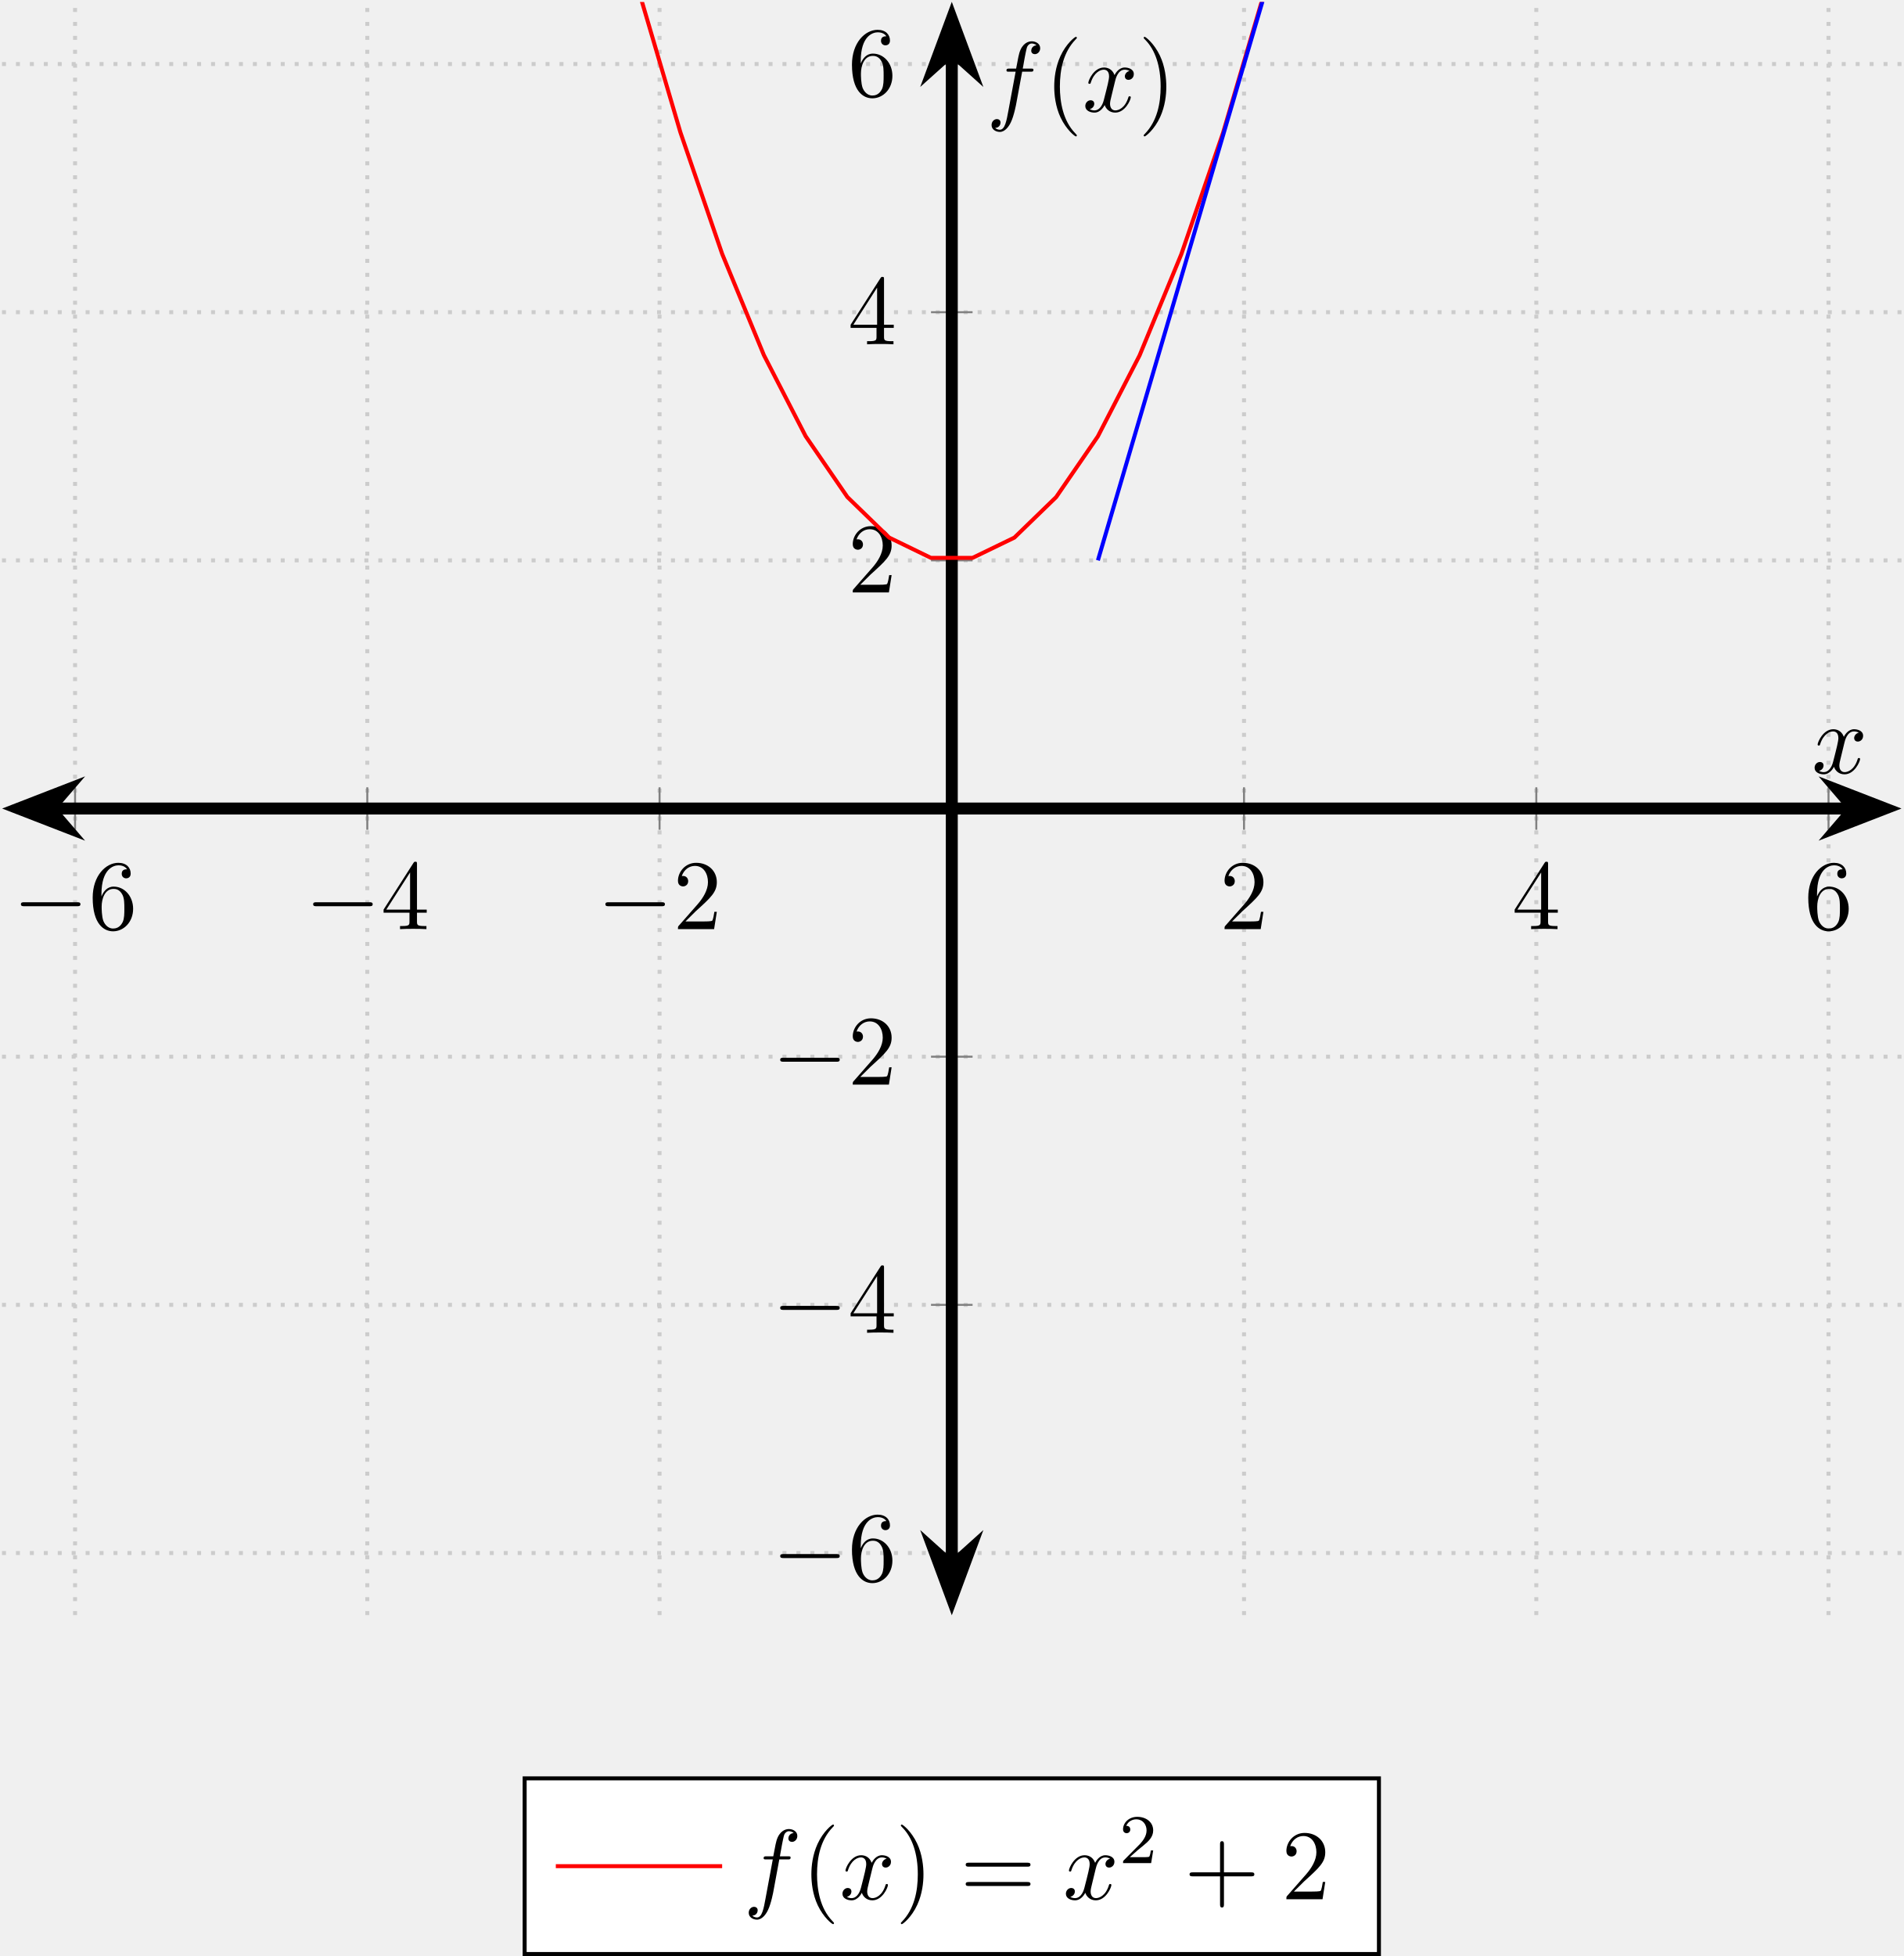
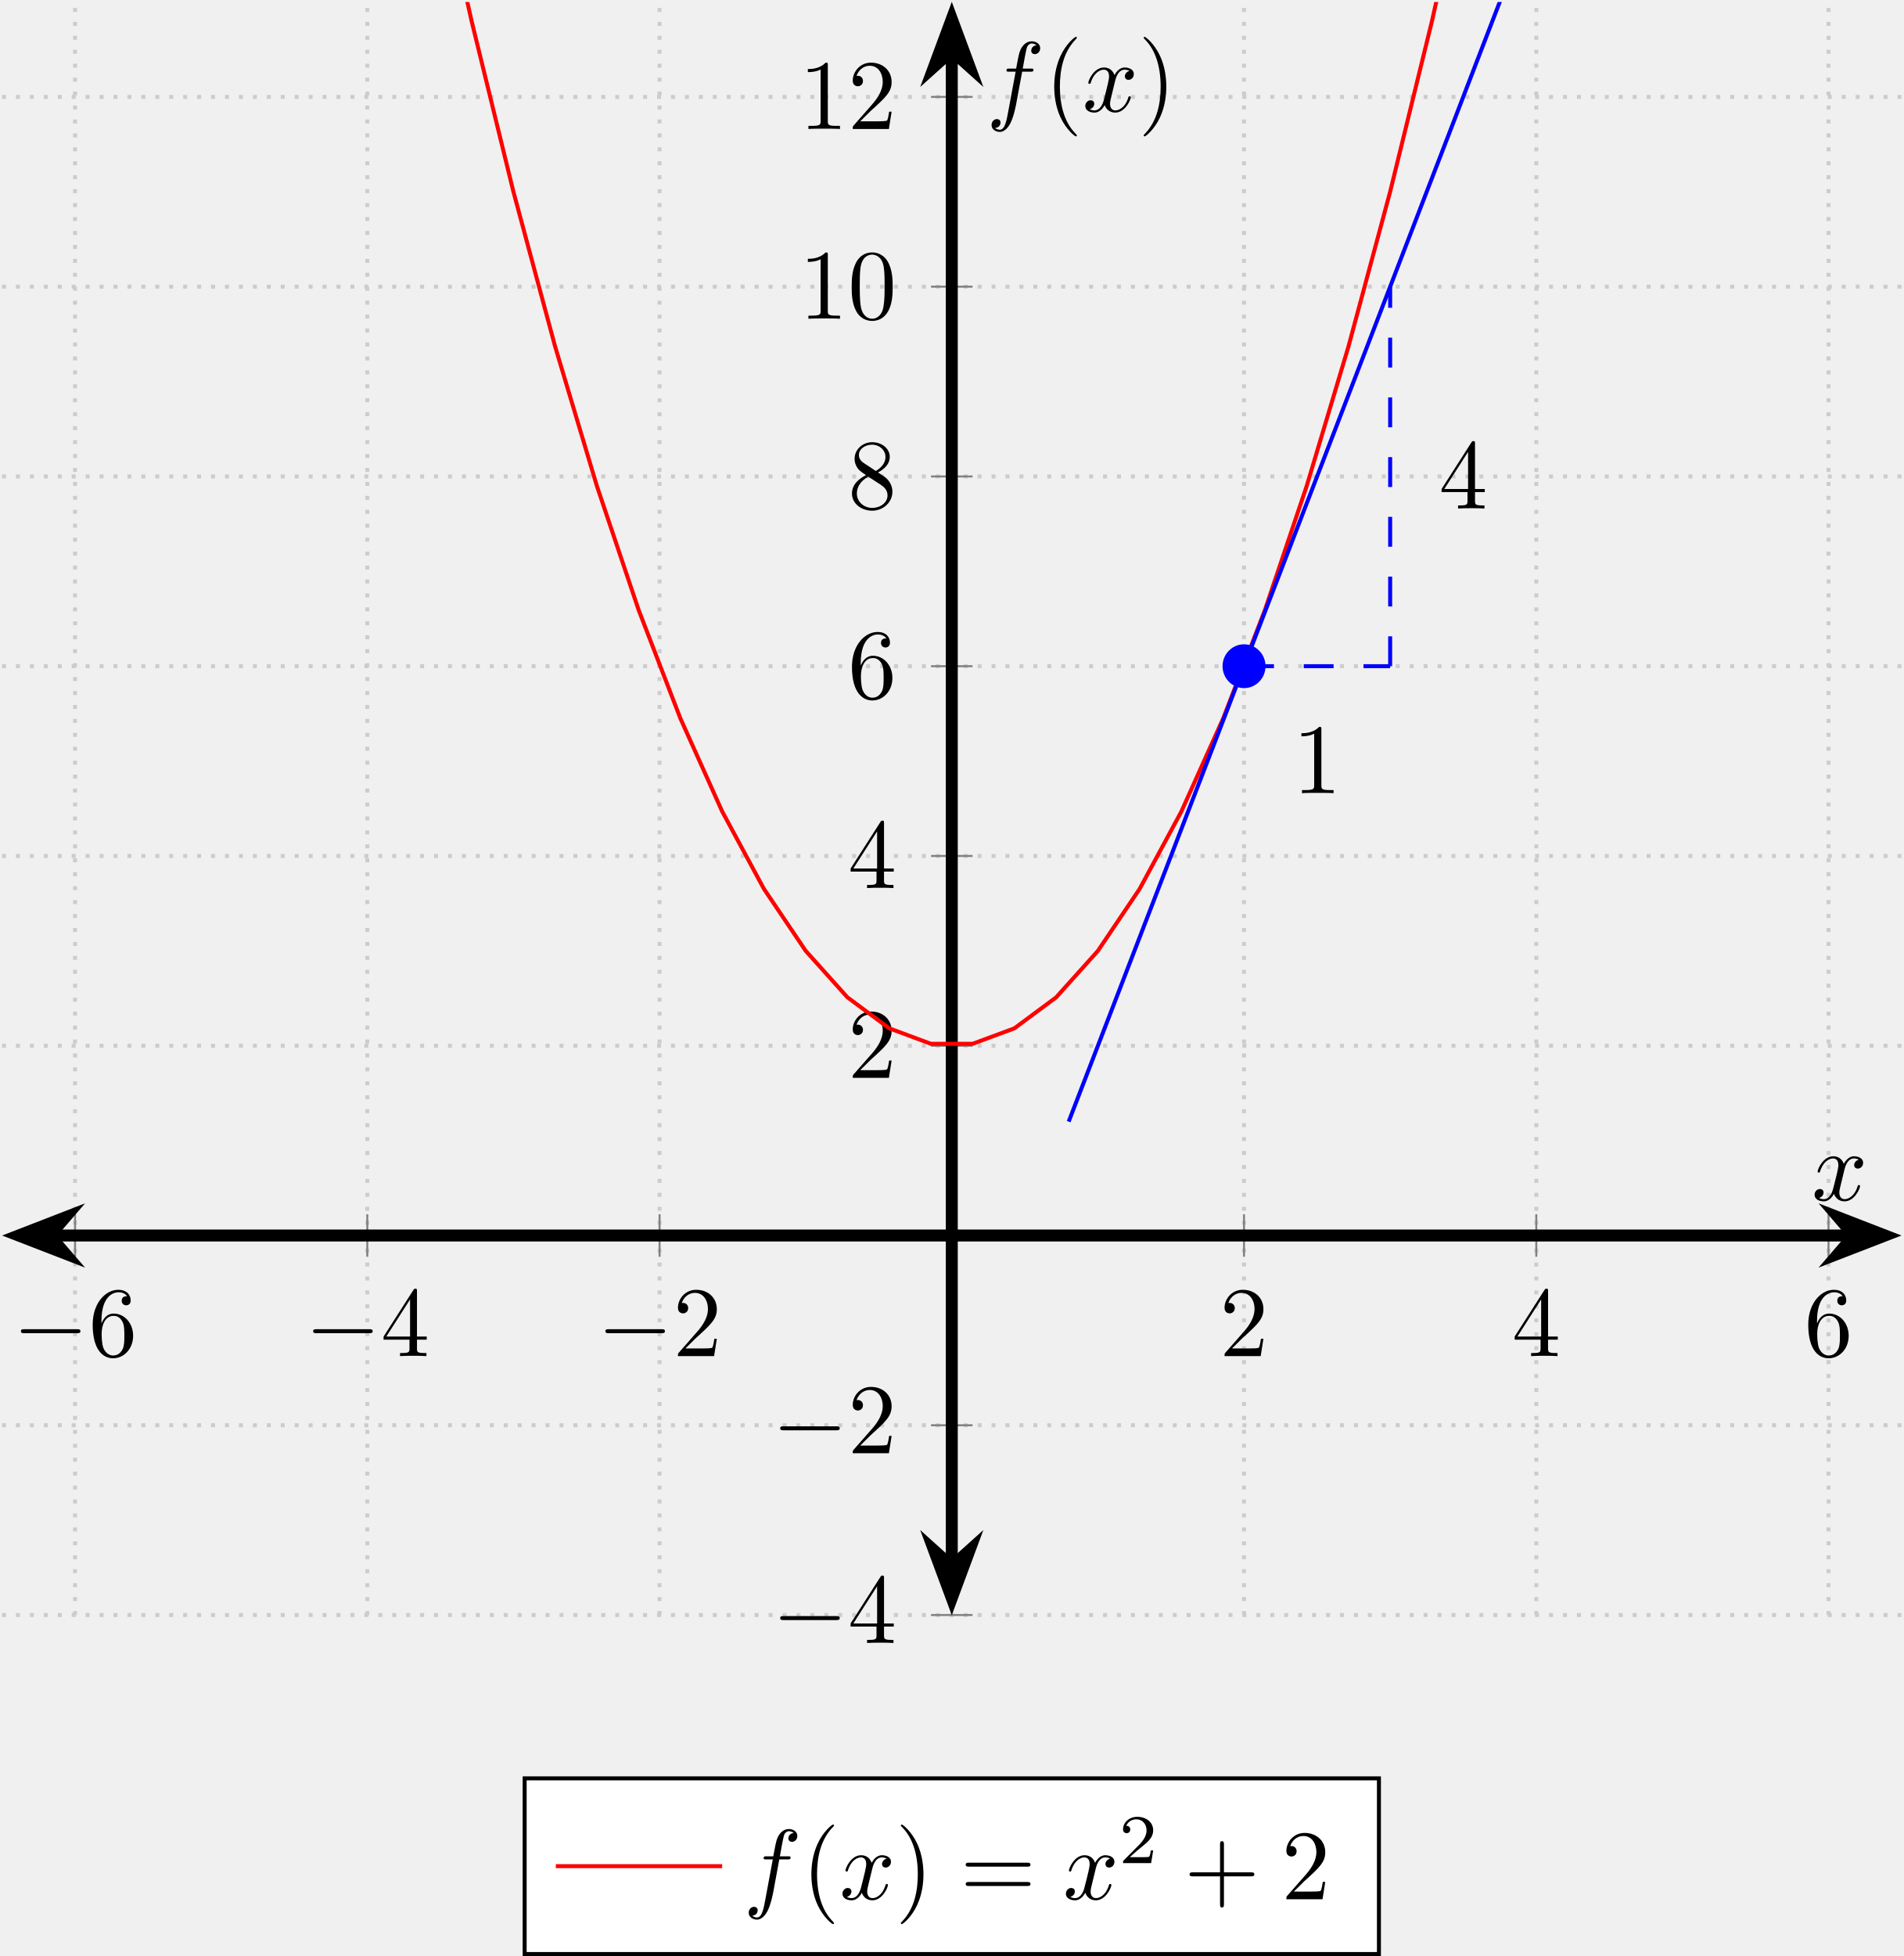
- <svg xmlns="http://www.w3.org/2000/svg" xmlns:xlink="http://www.w3.org/1999/xlink" version="1.1" width="220.305pt" height="226.328pt" viewBox="-69.727 -71.543 220.305 226.328">
+ <svg xmlns="http://www.w3.org/2000/svg" xmlns:xlink="http://www.w3.org/1999/xlink" version="1.1" width="220.305pt" height="226.329pt" viewBox="-69.727 -71.543 220.305 226.329">
  <defs>
    <clipPath id="clip1">
-       <path d="M-69.496 115.336H150.348V-71.312H-69.496Z" />
+       <path d="M-69.496 115.332H150.348V-71.312H-69.496Z" />
    </clipPath>
    <path id="g3-50" d="M3.522-1.269H3.285C3.264-1.116 3.194-.704 3.103-.635C3.048-.593 2.511-.593 2.413-.593H1.13C1.862-1.241 2.106-1.437 2.525-1.764C3.041-2.176 3.522-2.608 3.522-3.271C3.522-4.115 2.783-4.631 1.89-4.631C1.025-4.631 .439-4.024 .439-3.382C.439-3.027 .739-2.992 .809-2.992C.976-2.992 1.179-3.11 1.179-3.361C1.179-3.487 1.13-3.731 .767-3.731C.983-4.226 1.458-4.38 1.785-4.38C2.483-4.38 2.845-3.836 2.845-3.271C2.845-2.664 2.413-2.183 2.19-1.932L.509-.272C.439-.209 .439-.195 .439 0H3.313L3.522-1.269Z" />
    <path id="g1-102" d="M3.656-3.985H4.513C4.712-3.985 4.812-3.985 4.812-4.184C4.812-4.294 4.712-4.294 4.543-4.294H3.716L3.925-5.43C3.965-5.639 4.105-6.346 4.164-6.466C4.254-6.655 4.423-6.804 4.633-6.804C4.672-6.804 4.932-6.804 5.121-6.625C4.682-6.585 4.583-6.237 4.583-6.087C4.583-5.858 4.762-5.738 4.951-5.738C5.21-5.738 5.499-5.958 5.499-6.336C5.499-6.795 5.041-7.024 4.633-7.024C4.294-7.024 3.666-6.844 3.367-5.858C3.308-5.649 3.278-5.549 3.039-4.294H2.351C2.162-4.294 2.052-4.294 2.052-4.105C2.052-3.985 2.142-3.985 2.331-3.985H2.989L2.242-.05C2.062 .917 1.893 1.823 1.375 1.823C1.335 1.823 1.086 1.823 .897 1.644C1.355 1.614 1.445 1.255 1.445 1.106C1.445 .877 1.265 .757 1.076 .757C.817 .757 .528 .976 .528 1.355C.528 1.803 .966 2.042 1.375 2.042C1.923 2.042 2.321 1.455 2.501 1.076C2.819 .448 3.049-.757 3.059-.827L3.656-3.985Z" />
    <path id="g1-120" d="M3.328-3.009C3.387-3.268 3.616-4.184 4.314-4.184C4.364-4.184 4.603-4.184 4.812-4.055C4.533-4.005 4.334-3.756 4.334-3.517C4.334-3.357 4.443-3.168 4.712-3.168C4.932-3.168 5.25-3.347 5.25-3.746C5.25-4.264 4.663-4.403 4.324-4.403C3.746-4.403 3.397-3.875 3.278-3.646C3.029-4.304 2.491-4.403 2.202-4.403C1.166-4.403 .598-3.118 .598-2.869C.598-2.77 .697-2.77 .717-2.77C.797-2.77 .827-2.79 .847-2.879C1.186-3.935 1.843-4.184 2.182-4.184C2.371-4.184 2.72-4.095 2.72-3.517C2.72-3.208 2.55-2.54 2.182-1.146C2.022-.528 1.674-.11 1.235-.11C1.176-.11 .946-.11 .737-.239C.986-.289 1.205-.498 1.205-.777C1.205-1.046 .986-1.126 .837-1.126C.538-1.126 .289-.867 .289-.548C.289-.09 .787 .11 1.225 .11C1.883 .11 2.242-.588 2.271-.648C2.391-.279 2.75 .11 3.347 .11C4.374 .11 4.941-1.176 4.941-1.425C4.941-1.524 4.852-1.524 4.822-1.524C4.732-1.524 4.712-1.484 4.692-1.415C4.364-.349 3.686-.11 3.367-.11C2.979-.11 2.819-.428 2.819-.767C2.819-.986 2.879-1.205 2.989-1.644L3.328-3.009Z" />
    <path id="g2-40" d="M3.298 2.391C3.298 2.361 3.298 2.341 3.128 2.172C1.883 .917 1.564-.966 1.564-2.491C1.564-4.224 1.943-5.958 3.168-7.203C3.298-7.323 3.298-7.342 3.298-7.372C3.298-7.442 3.258-7.472 3.198-7.472C3.098-7.472 2.202-6.795 1.614-5.529C1.106-4.433 .986-3.328 .986-2.491C.986-1.714 1.096-.508 1.644 .618C2.242 1.843 3.098 2.491 3.198 2.491C3.258 2.491 3.298 2.461 3.298 2.391Z" />
    <path id="g2-41" d="M2.879-2.491C2.879-3.268 2.77-4.473 2.222-5.599C1.624-6.824 .767-7.472 .667-7.472C.608-7.472 .568-7.432 .568-7.372C.568-7.342 .568-7.323 .757-7.143C1.733-6.157 2.301-4.573 2.301-2.491C2.301-.787 1.933 .966 .697 2.222C.568 2.341 .568 2.361 .568 2.391C.568 2.451 .608 2.491 .667 2.491C.767 2.491 1.664 1.813 2.252 .548C2.76-.548 2.879-1.654 2.879-2.491Z" />
    <path id="g2-43" d="M4.075-2.291H6.854C6.994-2.291 7.183-2.291 7.183-2.491S6.994-2.69 6.854-2.69H4.075V-5.479C4.075-5.619 4.075-5.808 3.875-5.808S3.676-5.619 3.676-5.479V-2.69H.887C.747-2.69 .558-2.69 .558-2.491S.747-2.291 .887-2.291H3.676V.498C3.676 .638 3.676 .827 3.875 .827S4.075 .638 4.075 .498V-2.291Z" />
+     <path id="g2-48" d="M4.583-3.188C4.583-3.985 4.533-4.782 4.184-5.519C3.726-6.476 2.909-6.635 2.491-6.635C1.893-6.635 1.166-6.376 .757-5.45C.438-4.762 .389-3.985 .389-3.188C.389-2.441 .428-1.544 .837-.787C1.265 .02 1.993 .219 2.481 .219C3.019 .219 3.776 .01 4.214-.936C4.533-1.624 4.583-2.401 4.583-3.188ZM2.481 0C2.092 0 1.504-.249 1.325-1.205C1.215-1.803 1.215-2.72 1.215-3.308C1.215-3.945 1.215-4.603 1.295-5.141C1.484-6.326 2.232-6.416 2.481-6.416C2.809-6.416 3.467-6.237 3.656-5.25C3.756-4.692 3.756-3.935 3.756-3.308C3.756-2.56 3.756-1.883 3.646-1.245C3.497-.299 2.929 0 2.481 0Z" />
+     <path id="g2-49" d="M2.929-6.376C2.929-6.615 2.929-6.635 2.7-6.635C2.082-5.998 1.205-5.998 .887-5.998V-5.689C1.086-5.689 1.674-5.689 2.192-5.948V-.787C2.192-.428 2.162-.309 1.265-.309H.946V0C1.295-.03 2.162-.03 2.56-.03S3.826-.03 4.174 0V-.309H3.856C2.959-.309 2.929-.418 2.929-.787V-6.376Z" />
    <path id="g2-50" d="M1.265-.767L2.321-1.793C3.875-3.168 4.473-3.706 4.473-4.702C4.473-5.838 3.577-6.635 2.361-6.635C1.235-6.635 .498-5.719 .498-4.832C.498-4.274 .996-4.274 1.026-4.274C1.196-4.274 1.544-4.394 1.544-4.802C1.544-5.061 1.365-5.32 1.016-5.32C.936-5.32 .917-5.32 .887-5.31C1.116-5.958 1.654-6.326 2.232-6.326C3.138-6.326 3.567-5.519 3.567-4.702C3.567-3.905 3.068-3.118 2.521-2.501L.608-.369C.498-.259 .498-.239 .498 0H4.194L4.473-1.733H4.224C4.174-1.435 4.105-.996 4.005-.847C3.935-.767 3.278-.767 3.059-.767H1.265Z" />
    <path id="g2-52" d="M2.929-1.644V-.777C2.929-.418 2.909-.309 2.172-.309H1.963V0C2.371-.03 2.889-.03 3.308-.03S4.254-.03 4.663 0V-.309H4.453C3.716-.309 3.696-.418 3.696-.777V-1.644H4.692V-1.953H3.696V-6.486C3.696-6.685 3.696-6.745 3.537-6.745C3.447-6.745 3.417-6.745 3.337-6.625L.279-1.953V-1.644H2.929ZM2.989-1.953H.558L2.989-5.669V-1.953Z" />
    <path id="g2-54" d="M1.315-3.268V-3.507C1.315-6.027 2.55-6.386 3.059-6.386C3.298-6.386 3.716-6.326 3.935-5.988C3.786-5.988 3.387-5.988 3.387-5.539C3.387-5.23 3.626-5.081 3.846-5.081C4.005-5.081 4.304-5.171 4.304-5.559C4.304-6.157 3.866-6.635 3.039-6.635C1.763-6.635 .418-5.35 .418-3.148C.418-.488 1.574 .219 2.501 .219C3.606 .219 4.553-.717 4.553-2.032C4.553-3.298 3.666-4.254 2.56-4.254C1.883-4.254 1.514-3.746 1.315-3.268ZM2.501-.06C1.873-.06 1.574-.658 1.514-.807C1.335-1.275 1.335-2.072 1.335-2.252C1.335-3.029 1.654-4.025 2.55-4.025C2.71-4.025 3.168-4.025 3.477-3.407C3.656-3.039 3.656-2.531 3.656-2.042C3.656-1.564 3.656-1.066 3.487-.707C3.188-.11 2.73-.06 2.501-.06Z" />
+     <path id="g2-56" d="M1.624-4.553C1.166-4.852 1.126-5.191 1.126-5.36C1.126-5.968 1.773-6.386 2.481-6.386C3.208-6.386 3.846-5.868 3.846-5.151C3.846-4.583 3.457-4.105 2.859-3.756L1.624-4.553ZM3.078-3.606C3.796-3.975 4.284-4.493 4.284-5.151C4.284-6.067 3.397-6.635 2.491-6.635C1.494-6.635 .687-5.898 .687-4.971C.687-4.792 .707-4.344 1.126-3.875C1.235-3.756 1.604-3.507 1.853-3.337C1.275-3.049 .418-2.491 .418-1.504C.418-.448 1.435 .219 2.481 .219C3.606 .219 4.553-.608 4.553-1.674C4.553-2.032 4.443-2.481 4.065-2.899C3.875-3.108 3.716-3.208 3.078-3.606ZM2.082-3.188L3.308-2.411C3.587-2.222 4.055-1.923 4.055-1.315C4.055-.578 3.308-.06 2.491-.06C1.634-.06 .917-.677 .917-1.504C.917-2.082 1.235-2.72 2.082-3.188Z" />
    <path id="g2-61" d="M6.844-3.258C6.994-3.258 7.183-3.258 7.183-3.457S6.994-3.656 6.854-3.656H.887C.747-3.656 .558-3.656 .558-3.457S.747-3.258 .897-3.258H6.844ZM6.854-1.325C6.994-1.325 7.183-1.325 7.183-1.524S6.994-1.724 6.844-1.724H.897C.747-1.724 .558-1.724 .558-1.524S.747-1.325 .887-1.325H6.854Z" />
    <path id="g0-0" d="M6.565-2.291C6.735-2.291 6.914-2.291 6.914-2.491S6.735-2.69 6.565-2.69H1.176C1.006-2.69 .827-2.69 .827-2.491S1.006-2.291 1.176-2.291H6.565Z" />
  </defs>
  <g id="page1">
-     <path d="M-61.039 115.336V-71.312M-27.219 115.336V-71.312M6.605 115.336V-71.312M74.246 115.336V-71.312M108.071 115.336V-71.312M141.891 115.336V-71.312" stroke="#ccc" fill="none" stroke-width=".461" stroke-miterlimit="10" stroke-dasharray=".461 1.152" />
-     <path d="M-69.496 108.156H150.348M-69.496 79.441H150.348M-69.496 50.726H150.348M-69.496-6.704H150.348M-69.496-35.419H150.348M-69.496-64.133H150.348" stroke="#ccc" fill="none" stroke-width=".461" stroke-miterlimit="10" stroke-dasharray=".461 1.152" />
-     <path d="M-61.039 24.469V19.554M-27.219 24.469V19.554M6.605 24.469V19.554M74.246 24.469V19.554M108.071 24.469V19.554M141.891 24.469V19.554" stroke="#808080" fill="none" stroke-width=".23" stroke-miterlimit="10" />
-     <path d="M38.019 108.156H42.832M38.019 79.441H42.832M38.019 50.726H42.832M38.019-6.704H42.832M38.019-35.419H42.832M38.019-64.133H42.832" stroke="#808080" fill="none" stroke-width=".23" stroke-miterlimit="10" />
-     <path d="M-63.66 22.011H144.512" stroke="#000" fill="none" stroke-width="1.383" stroke-miterlimit="10" />
-     <path d="M-67.566 22.012L-62.207 24.09L-63.996 22.012L-62.207 19.934Z" />
-     <path d="M-67.566 22.012L-62.207 24.09L-63.996 22.012L-62.207 19.934Z" stroke="#000" fill="none" stroke-width="1.383" stroke-miterlimit="10" />
-     <path d="M148.422 22.012L143.062 19.934L144.847 22.012L143.062 24.09Z" />
-     <path d="M148.422 22.012L143.062 19.934L144.847 22.012L143.062 24.09Z" stroke="#000" fill="none" stroke-width="1.383" stroke-miterlimit="10" />
-     <path d="M40.426 109.371V-65.347" stroke="#000" fill="none" stroke-width="1.383" stroke-miterlimit="10" />
-     <path d="M40.426 113.367L42.457 107.887L40.426 109.715L38.394 107.887Z" />
-     <path d="M40.426 113.367L42.457 107.887L40.426 109.715L38.394 107.887Z" stroke="#000" fill="none" stroke-width="1.383" stroke-miterlimit="10" />
+     <path d="M-61.039 115.332V-71.313M-27.219 115.332V-71.313M6.605 115.332V-71.313M74.246 115.332V-71.313M108.071 115.332V-71.313M141.891 115.332V-71.313" stroke="#ccc" fill="none" stroke-width=".461" stroke-miterlimit="10" stroke-dasharray=".461 1.152" />
+     <path d="M-69.496 115.332H150.348M-69.496 93.375H150.348M-69.496 49.461H150.348M-69.496 27.5H150.348M-69.496 5.543H150.348M-69.496-16.413H150.348M-69.496-38.374H150.348M-69.496-60.332H150.348" stroke="#ccc" fill="none" stroke-width=".461" stroke-miterlimit="10" stroke-dasharray=".461 1.152" />
+     <path d="M-61.039 73.875V68.957M-27.219 73.875V68.957M6.605 73.875V68.957M74.246 73.875V68.957M108.071 73.875V68.957M141.891 73.875V68.957" stroke="#808080" fill="none" stroke-width=".23" stroke-miterlimit="10" />
+     <path d="M38.019 115.332H42.832M38.019 93.375H42.832M38.019 49.461H42.832M38.019 27.5H42.832M38.019 5.543H42.832M38.019-16.413H42.832M38.019-38.374H42.832M38.019-60.332H42.832" stroke="#808080" fill="none" stroke-width=".23" stroke-miterlimit="10" />
+     <path d="M-63.66 71.418H144.512" stroke="#000" fill="none" stroke-width="1.383" stroke-miterlimit="10" />
+     <path d="M-67.566 71.418L-62.207 73.492L-63.996 71.418L-62.207 69.34Z" />
+     <path d="M-67.566 71.418L-62.207 73.492L-63.996 71.418L-62.207 69.34Z" stroke="#000" fill="none" stroke-width="1.383" stroke-miterlimit="10" />
+     <path d="M148.422 71.418L143.062 69.34L144.847 71.418L143.062 73.492Z" />
+     <path d="M148.422 71.418L143.062 69.34L144.847 71.418L143.062 73.492Z" stroke="#000" fill="none" stroke-width="1.383" stroke-miterlimit="10" />
+     <path d="M40.426 109.372V-65.347" stroke="#000" fill="none" stroke-width="1.383" stroke-miterlimit="10" />
+     <path d="M40.426 113.364L42.457 107.887L40.426 109.715L38.394 107.887Z" />
+     <path d="M40.426 113.364L42.457 107.887L40.426 109.715L38.394 107.887Z" stroke="#000" fill="none" stroke-width="1.383" stroke-miterlimit="10" />
    <path d="M40.426-69.344L38.394-63.867L40.426-65.691L42.457-63.867Z" />
    <path d="M40.426-69.344L38.394-63.867L40.426-65.691L42.457-63.867Z" stroke="#000" fill="none" stroke-width="1.383" stroke-miterlimit="10" />
-     <g transform="matrix(1.13165 0 0 1.15645 16.68123 -64.13408)">
-       <use x="-75.044" y="86.558" xlink:href="#g0-0" />
-       <use x="-67.295" y="86.558" xlink:href="#g2-54" />
+     <g transform="matrix(1.13165 0 0 1.15645 16.68123 -14.72829)">
+       <use x="-75.044" y="86.557" xlink:href="#g0-0" />
+       <use x="-67.295" y="86.557" xlink:href="#g2-54" />
    </g>
-     <g transform="matrix(1.13165 0 0 1.15645 50.50293 -64.13408)">
-       <use x="-75.044" y="86.558" xlink:href="#g0-0" />
-       <use x="-67.295" y="86.558" xlink:href="#g2-52" />
+     <g transform="matrix(1.13165 0 0 1.15645 50.50293 -14.72829)">
+       <use x="-75.044" y="86.557" xlink:href="#g0-0" />
+       <use x="-67.295" y="86.557" xlink:href="#g2-52" />
    </g>
-     <g transform="matrix(1.13165 0 0 1.15645 84.32466 -64.13408)">
-       <use x="-75.044" y="86.558" xlink:href="#g0-0" />
-       <use x="-67.295" y="86.558" xlink:href="#g2-50" />
+     <g transform="matrix(1.13165 0 0 1.15645 84.32466 -14.72829)">
+       <use x="-75.044" y="86.557" xlink:href="#g0-0" />
+       <use x="-67.295" y="86.557" xlink:href="#g2-50" />
    </g>
-     <g transform="matrix(1.13165 0 0 1.15645 156.3526 -64.13408)">
-       <use x="-75.044" y="86.558" xlink:href="#g2-50" />
+     <g transform="matrix(1.13165 0 0 1.15645 156.3526 -14.72829)">
+       <use x="-75.044" y="86.557" xlink:href="#g2-50" />
    </g>
-     <g transform="matrix(1.13165 0 0 1.15645 190.1744 -64.13408)">
-       <use x="-75.044" y="86.558" xlink:href="#g2-52" />
+     <g transform="matrix(1.13165 0 0 1.15645 190.1744 -14.72829)">
+       <use x="-75.044" y="86.557" xlink:href="#g2-52" />
    </g>
-     <g transform="matrix(1.13165 0 0 1.15645 223.9964 -64.13408)">
-       <use x="-75.044" y="86.558" xlink:href="#g2-54" />
+     <g transform="matrix(1.13165 0 0 1.15645 223.9964 -14.72829)">
+       <use x="-75.044" y="86.557" xlink:href="#g2-54" />
    </g>
-     <g transform="matrix(1.13165 0 0 1.15645 104.5543 11.28812)">
-       <use x="-75.044" y="86.558" xlink:href="#g0-0" />
-       <use x="-67.295" y="86.558" xlink:href="#g2-54" />
+     <g transform="matrix(1.13165 0 0 1.15645 104.5543 18.46681)">
+       <use x="-75.044" y="86.557" xlink:href="#g0-0" />
+       <use x="-67.295" y="86.557" xlink:href="#g2-52" />
    </g>
-     <g transform="matrix(1.13165 0 0 1.15645 104.5543 -17.42658)">
-       <use x="-75.044" y="86.558" xlink:href="#g0-0" />
-       <use x="-67.295" y="86.558" xlink:href="#g2-52" />
+     <g transform="matrix(1.13165 0 0 1.15645 104.5543 -3.49139)">
+       <use x="-75.044" y="86.557" xlink:href="#g0-0" />
+       <use x="-67.295" y="86.557" xlink:href="#g2-50" />
    </g>
-     <g transform="matrix(1.13165 0 0 1.15645 104.5543 -46.14118)">
-       <use x="-75.044" y="86.558" xlink:href="#g0-0" />
-       <use x="-67.295" y="86.558" xlink:href="#g2-50" />
+     <g transform="matrix(1.13165 0 0 1.15645 113.3233 -46.92769)">
+       <use x="-75.044" y="86.557" xlink:href="#g2-50" />
    </g>
-     <g transform="matrix(1.13165 0 0 1.15645 113.3233 -103.0905)">
-       <use x="-75.044" y="86.558" xlink:href="#g2-50" />
+     <g transform="matrix(1.13165 0 0 1.15645 113.3233 -68.88589)">
+       <use x="-75.044" y="86.557" xlink:href="#g2-52" />
    </g>
-     <g transform="matrix(1.13165 0 0 1.15645 113.3233 -131.8052)">
-       <use x="-75.044" y="86.558" xlink:href="#g2-52" />
+     <g transform="matrix(1.13165 0 0 1.15645 113.3233 -90.84406)">
+       <use x="-75.044" y="86.557" xlink:href="#g2-54" />
    </g>
-     <g transform="matrix(1.13165 0 0 1.15645 113.3233 -160.5198)">
-       <use x="-75.044" y="86.558" xlink:href="#g2-54" />
+     <g transform="matrix(1.13165 0 0 1.15645 113.3233 -112.8023)">
+       <use x="-75.044" y="86.557" xlink:href="#g2-56" />
    </g>
-     <path d="M-77.949-710.212L-73.117-653.957L-68.289-600.047L-63.457-548.481L-58.625-499.258L-53.793-452.379L-48.961-407.844L-44.129-365.652L-39.297-325.805L-34.469-288.301L-29.637-253.141L-24.805-220.324L-19.973-189.852L-15.141-161.723L-10.309-135.937L-5.48-112.496L-.648-91.399L4.184-72.645L9.016-56.235L13.848-42.169L18.68-30.449L23.512-21.07L28.34-14.036L33.172-9.344L38.003-6.996H42.836L47.668-9.336L52.5-14.02L57.329-21.047L62.16-30.421L66.992-42.137L71.824-56.195L76.656-72.602L81.488-91.348L86.32-112.442L91.148-135.875L95.98-161.657L100.812-189.778L105.644-220.242L110.477-253.054L115.309-288.207L120.136-325.707L124.968-365.547L129.801-407.734L134.633-452.266L139.465-499.136L144.297-548.356L149.129-599.914L153.957-653.821L158.789-710.071" stroke="#f00" fill="none" stroke-width=".461" stroke-miterlimit="10" clip-path="url(#clip1)" />
-     <path d="M57.336-6.704L59.406-13.735L61.476-20.766L63.55-27.801L65.621-34.832L67.691-41.863L69.762-48.895L71.832-55.929L73.903-62.962L75.973-69.993L78.043-77.024L80.113-84.059L82.184-91.09L84.257-98.121L86.328-105.152L88.398-112.184L90.469-119.22L92.539-126.251L94.61-133.282L96.679-140.313L98.75-147.348L100.82-154.379L102.894-161.41L104.965-168.441L107.035-175.477L109.105-182.509L111.176-189.54L113.246-196.571L115.317-203.602L117.386-210.637L119.457-217.668L121.527-224.699L123.601-231.731L125.672-238.766L127.742-245.798L129.813-252.829L131.883-259.86L133.953-266.895L136.024-273.926L138.093-280.957L140.164-287.988L142.234-295.02L144.308-302.055L146.379-309.087L148.449-316.118L150.52-323.149L152.59-330.184L154.661-337.215L156.73-344.246L158.8-351.277" stroke="#00f" fill="none" stroke-width=".461" stroke-miterlimit="10" clip-path="url(#clip1)" />
-     <g transform="matrix(1.13165 0 0 1.15645 224.8764 -82.17208)">
-       <use x="-75.044" y="86.558" xlink:href="#g1-120" />
+     <g transform="matrix(1.13165 0 0 1.15645 107.6861 -134.7604)">
+       <use x="-75.044" y="86.557" xlink:href="#g2-49" />
+       <use x="-70.063" y="86.557" xlink:href="#g2-48" />
    </g>
-     <g transform="matrix(1.13165 0 0 1.15645 129.3554 -158.7403)">
-       <use x="-75.044" y="86.558" xlink:href="#g1-102" />
-       <use x="-69.094" y="86.558" xlink:href="#g2-40" />
-       <use x="-65.22" y="86.558" xlink:href="#g1-120" />
-       <use x="-59.526" y="86.558" xlink:href="#g2-41" />
+     <g transform="matrix(1.13165 0 0 1.15645 107.6861 -156.7186)">
+       <use x="-75.044" y="86.557" xlink:href="#g2-49" />
+       <use x="-70.063" y="86.557" xlink:href="#g2-50" />
    </g>
-     <path d="M-9.008 154.555H89.859V134.23H-9.008Z" fill="#fff" />
-     <path d="M-9.008 154.555H89.859V134.23H-9.008Z" stroke="#000" fill="none" stroke-width=".461" stroke-miterlimit="10" />
+     <path d="M-77.949-488.516L-73.117-445.499L-68.289-404.273L-63.457-364.839L-58.625-327.199L-53.793-291.351L-48.961-257.293L-44.129-225.031L-39.297-194.559L-34.469-165.879L-29.637-138.991L-24.805-113.894L-19.973-90.594L-15.141-69.082L-10.309-49.366L-5.48-31.441L-.648-15.308L4.184-.964L9.016 11.583L13.848 22.34L18.68 31.301L23.512 38.473L28.34 43.852L33.172 47.438L38.003 49.235H42.836L47.668 47.446L52.5 43.864L57.329 38.489L62.16 31.321L66.992 22.364L71.824 11.61L76.656-.933L81.488-15.27L86.32-31.398L91.148-49.32L95.98-69.031L100.812-90.538L105.644-113.835L110.477-138.925L115.309-165.808L120.136-194.484L124.968-224.953L129.801-257.211L134.633-291.261L139.465-327.105L144.297-364.742L149.129-404.171L153.957-445.394L158.789-488.406" stroke="#f00" fill="none" stroke-width=".461" stroke-miterlimit="10" clip-path="url(#clip1)" />
+     <path d="M53.953 58.243L56.094 52.688L58.234 47.129L60.375 41.571L62.512 36.016L64.653 30.457L66.793 24.903L68.934 19.344L71.075 13.789L73.211 8.231L75.351 2.676L77.492-2.883L79.632-8.437L81.77-13.995L83.91-19.551L86.051-25.109L88.191-30.663L90.332-36.222L92.469-41.777L94.61-47.336L96.75-52.89L98.891-58.449L101.027-64.007L103.168-69.562L105.308-75.121L107.449-80.675L109.586-86.234L111.727-91.789L113.867-97.348L116.008-102.902L118.148-108.461L120.286-114.015L122.426-119.573L124.567-125.129L126.707-130.687L128.843-136.241L130.984-141.8L133.125-147.355L135.265-152.914L137.402-158.468L139.543-164.027L141.684-169.582L143.824-175.14L145.965-180.699L148.102-186.253L150.243-191.812L152.383-197.367L154.524-202.926L156.66-208.48L158.8-214.039" stroke="#00f" fill="none" stroke-width=".461" stroke-miterlimit="10" clip-path="url(#clip1)" />
+     <path d="M74.246 5.543H91.16" stroke="#00f" fill="none" stroke-width=".461" stroke-miterlimit="10" stroke-dasharray="3.456 3.456" clip-path="url(#clip1)" />
+     <g transform="matrix(1.13165 0 0 1.15645 164.808 -79.86499)">
+       <use x="-75.044" y="86.557" xlink:href="#g2-49" />
+     </g>
+     <path d="M91.16 5.543V-38.374" stroke="#00f" fill="none" stroke-width=".461" stroke-miterlimit="10" stroke-dasharray="3.456 3.456" clip-path="url(#clip1)" />
+     <g transform="matrix(1.13165 0 0 1.15645 181.7189 -112.8023)">
+       <use x="-75.044" y="86.557" xlink:href="#g2-52" />
+     </g>
+     <path d="M76.504 5.543C76.504 4.27 75.493 3.239 74.246 3.239C73.004 3.239 71.992 4.27 71.992 5.543C71.992 6.817 73.004 7.848 74.246 7.848C75.493 7.848 76.504 6.817 76.504 5.543Z" fill="#00f" />
+     <path d="M76.504 5.543C76.504 4.27 75.493 3.239 74.246 3.239C73.004 3.239 71.992 4.27 71.992 5.543C71.992 6.817 73.004 7.848 74.246 7.848C75.493 7.848 76.504 6.817 76.504 5.543Z" stroke="#00f" fill="none" stroke-width=".461" stroke-miterlimit="10" />
+     <g transform="matrix(1.13165 0 0 1.15645 224.8764 -32.75869)">
+       <use x="-75.044" y="86.557" xlink:href="#g1-120" />
+     </g>
+     <g transform="matrix(1.13165 0 0 1.15645 129.3554 -158.7395)">
+       <use x="-75.044" y="86.557" xlink:href="#g1-102" />
+       <use x="-69.094" y="86.557" xlink:href="#g2-40" />
+       <use x="-65.22" y="86.557" xlink:href="#g1-120" />
+       <use x="-59.526" y="86.557" xlink:href="#g2-41" />
+     </g>
+     <path d="M-9.008 154.555H89.859V134.231H-9.008Z" fill="#fff" />
+     <path d="M-9.008 154.555H89.859V134.231H-9.008Z" stroke="#000" fill="none" stroke-width=".461" stroke-miterlimit="10" />
    <path d="M-5.402 144.39H4.223H13.848" stroke="#f00" fill="none" stroke-width=".461" stroke-miterlimit="10" />
-     <g transform="matrix(1.13165 0 0 1.15645 81.77749 48.11712)">
-       <use x="-57.837" y="86.558" xlink:href="#g1-102" />
-       <use x="-51.887" y="86.558" xlink:href="#g2-40" />
-       <use x="-48.012" y="86.558" xlink:href="#g1-120" />
-       <use x="-42.318" y="86.558" xlink:href="#g2-41" />
-       <use x="-35.677" y="86.558" xlink:href="#g2-61" />
-       <use x="-25.161" y="86.558" xlink:href="#g1-120" />
-       <use x="-19.467" y="82.943" xlink:href="#g3-50" />
-       <use x="-12.783" y="86.558" xlink:href="#g2-43" />
-       <use x="-2.821" y="86.558" xlink:href="#g2-50" />
+     <g transform="matrix(1.13165 0 0 1.15645 81.77749 48.11781)">
+       <use x="-57.837" y="86.557" xlink:href="#g1-102" />
+       <use x="-51.887" y="86.557" xlink:href="#g2-40" />
+       <use x="-48.012" y="86.557" xlink:href="#g1-120" />
+       <use x="-42.318" y="86.557" xlink:href="#g2-41" />
+       <use x="-35.677" y="86.557" xlink:href="#g2-61" />
+       <use x="-25.161" y="86.557" xlink:href="#g1-120" />
+       <use x="-19.467" y="82.942" xlink:href="#g3-50" />
+       <use x="-12.783" y="86.557" xlink:href="#g2-43" />
+       <use x="-2.821" y="86.557" xlink:href="#g2-50" />
    </g>
  </g>
</svg>
